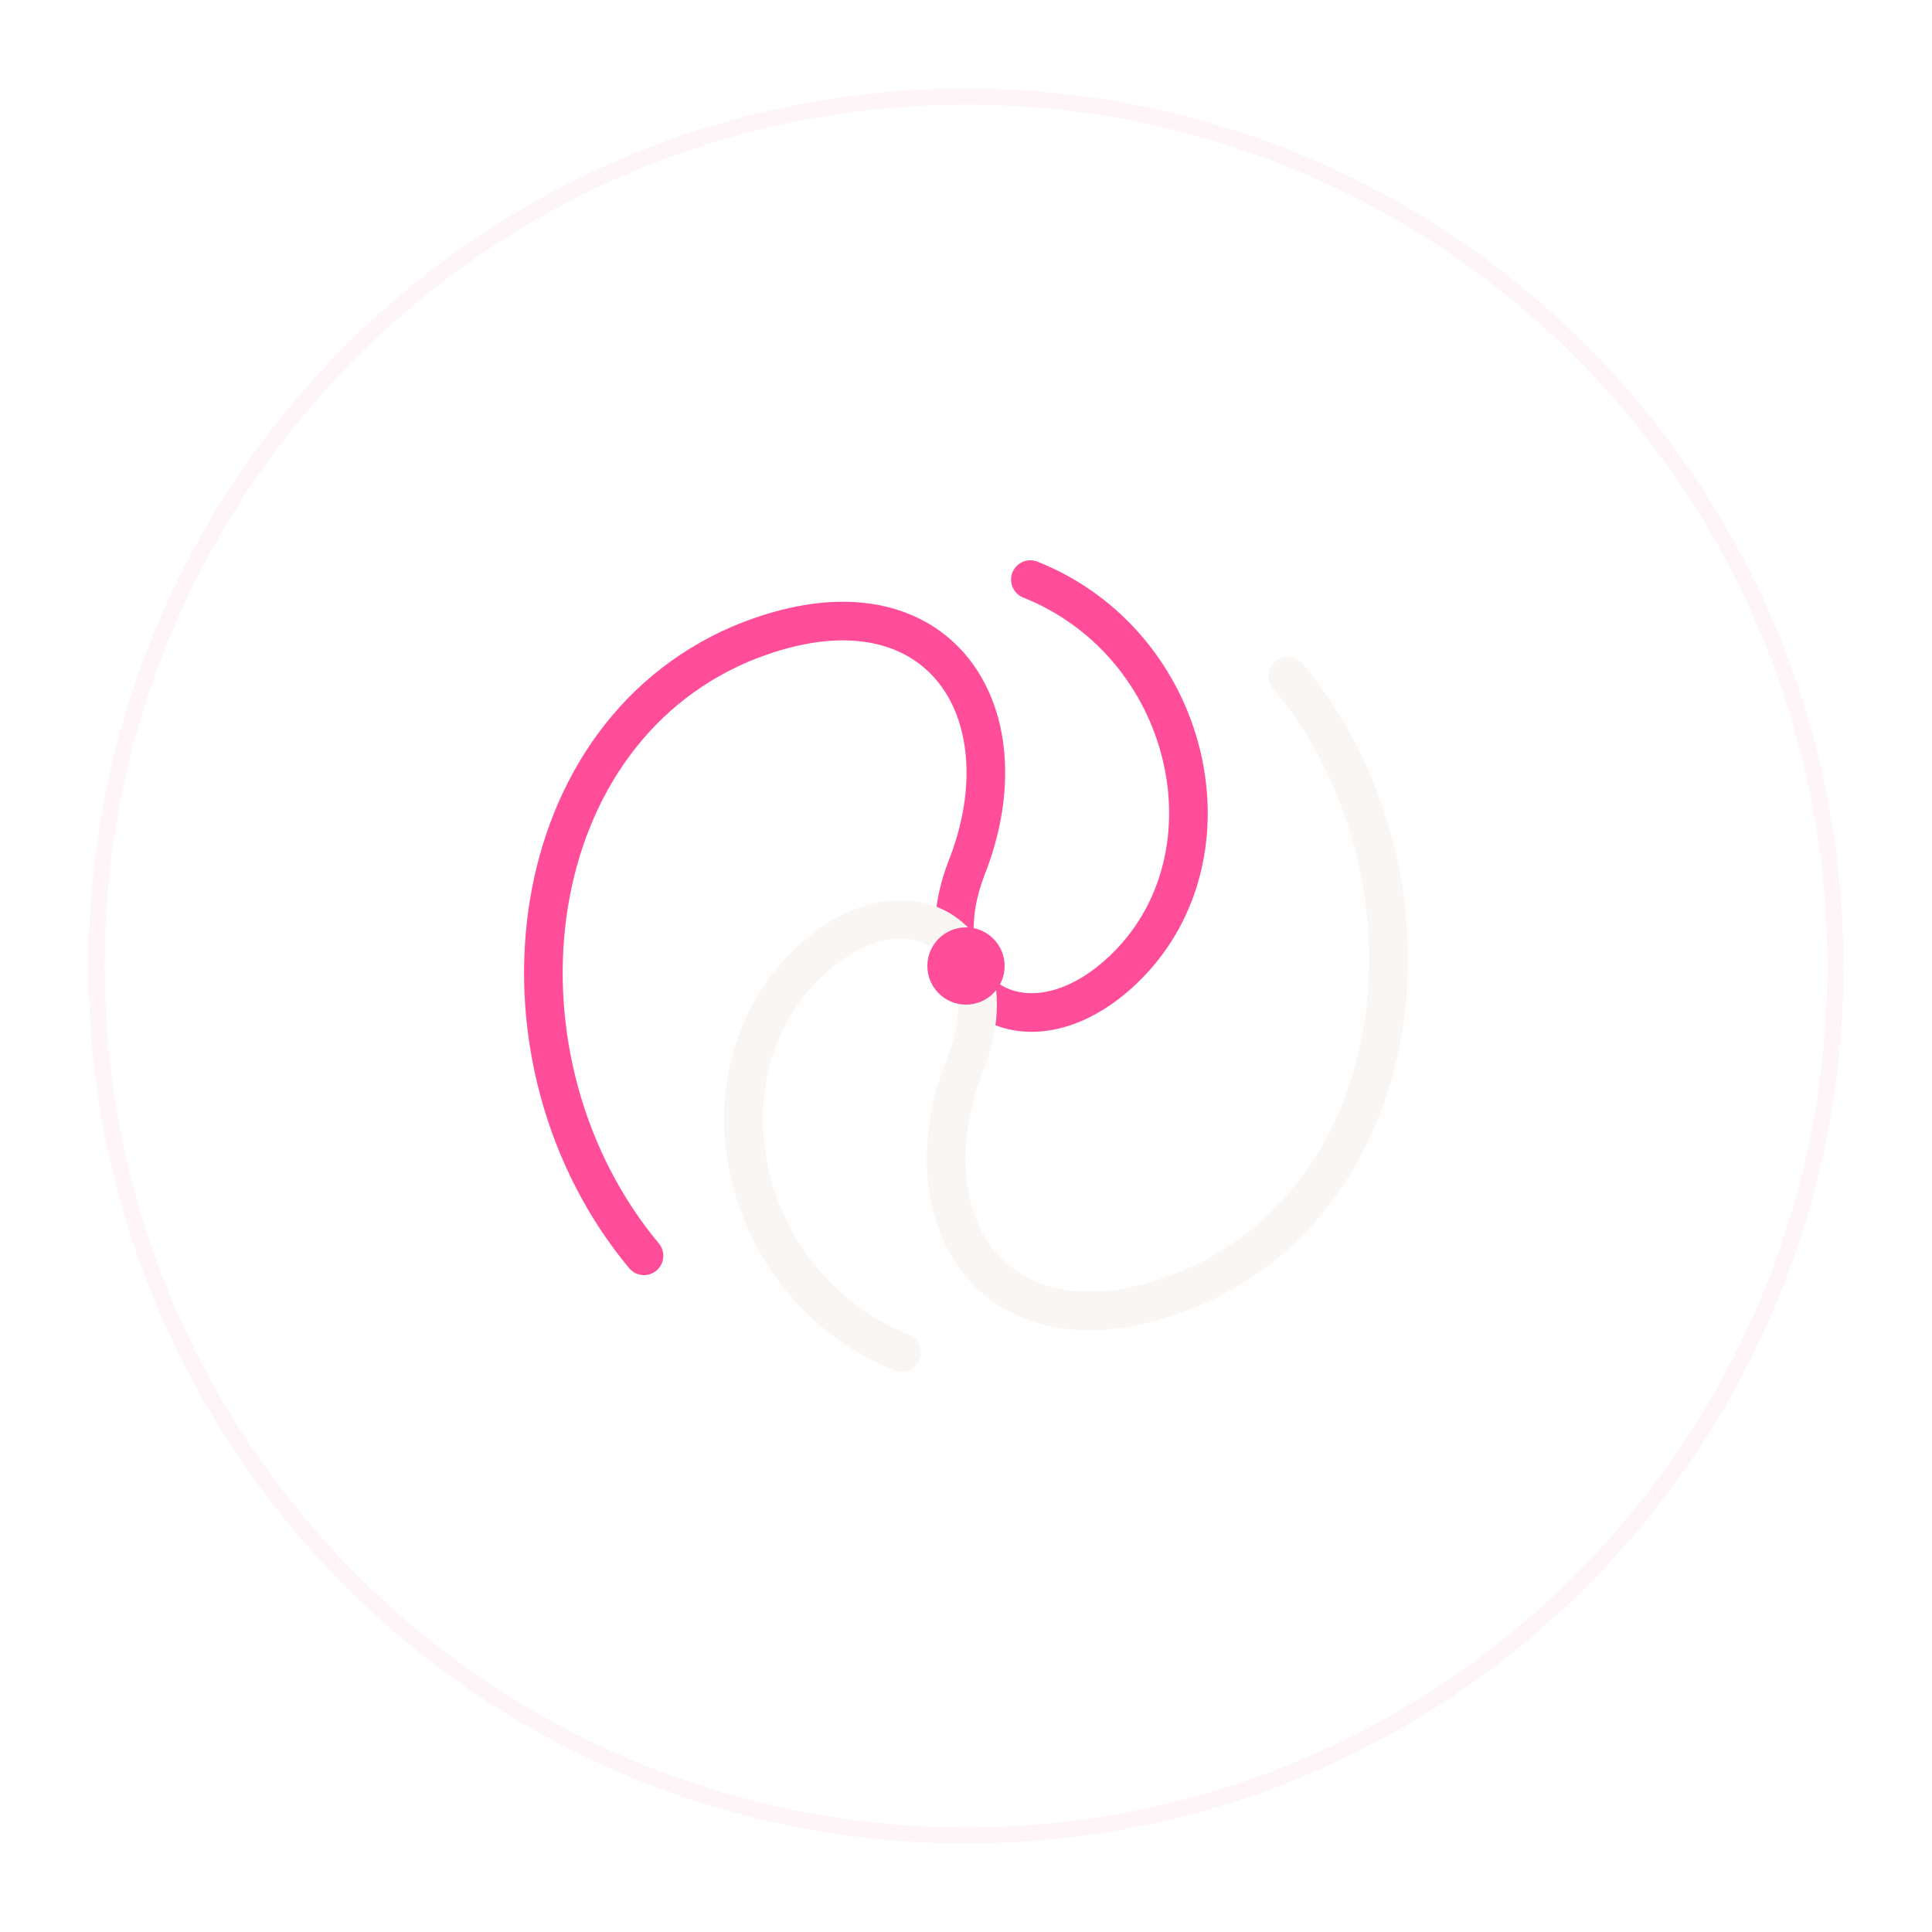
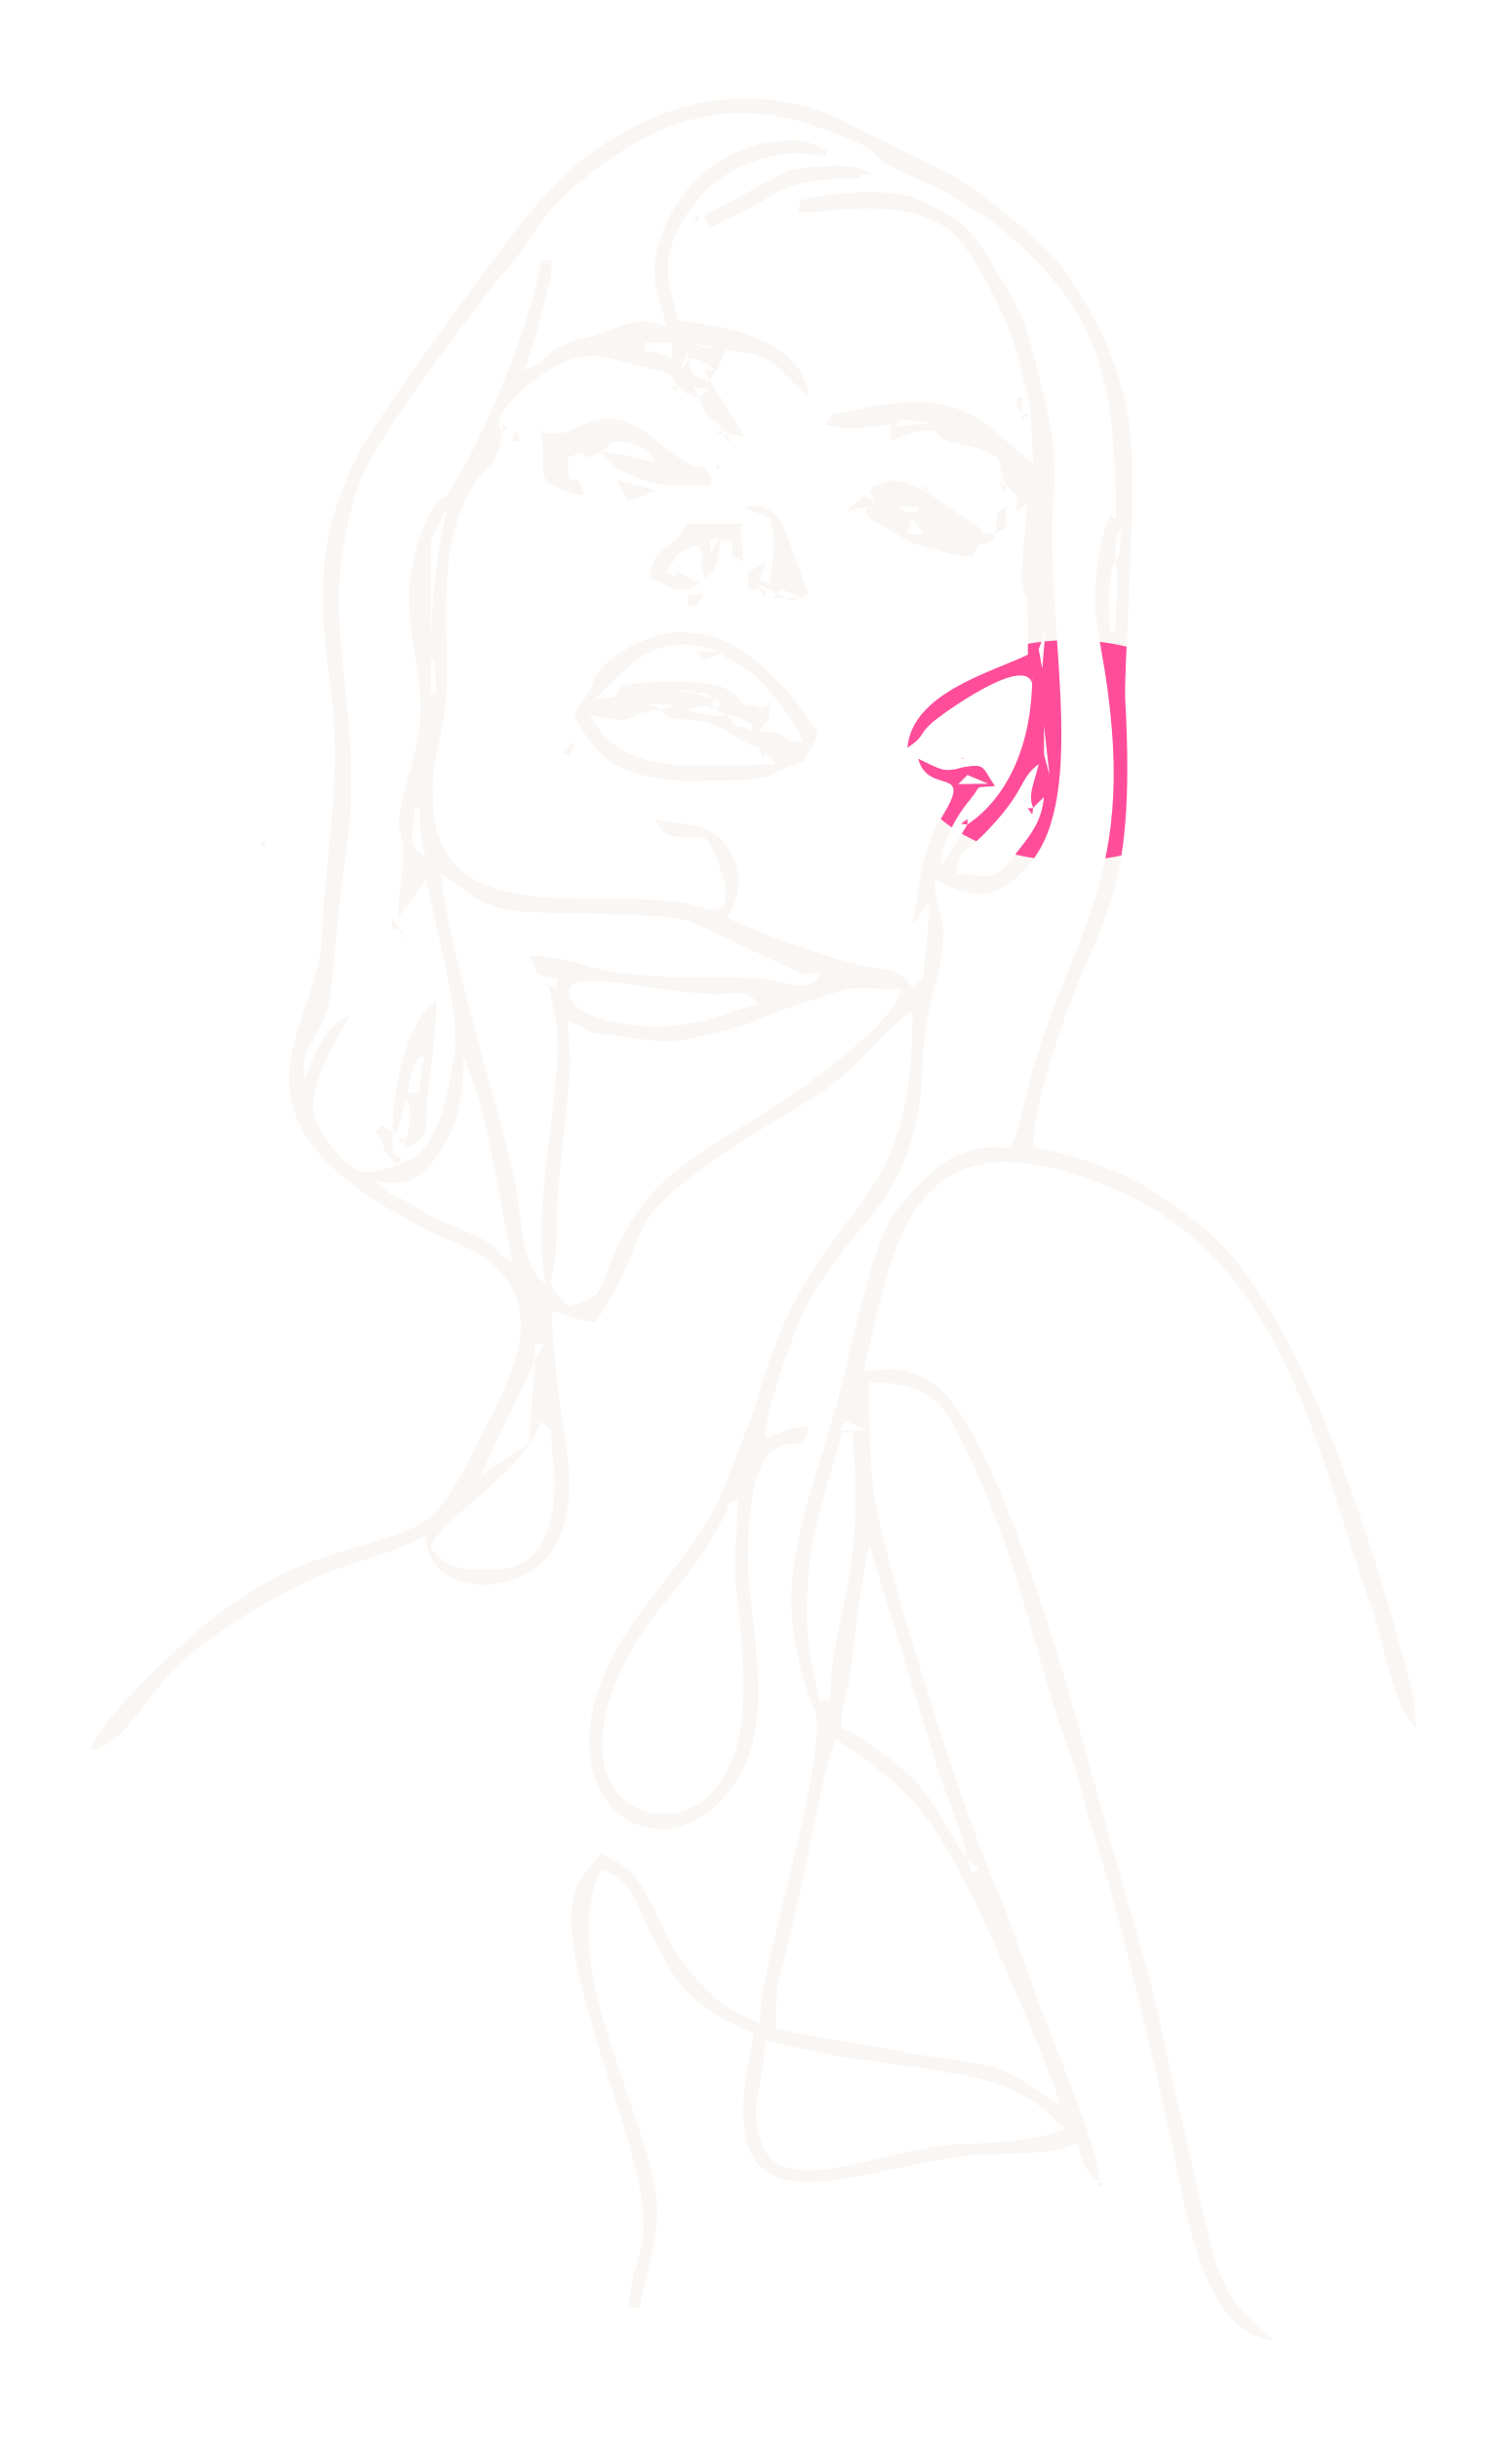
- <svg xmlns="http://www.w3.org/2000/svg" viewBox="0 0 120 120" width="120" height="120" role="img" aria-label="Belle et Belle">
-   <circle cx="60" cy="60" r="54" fill="none" stroke="rgba(247,220,232,0.3)" stroke-width="1" />
-   <path d="M40,78 C30,66 32,46 46,40 C58,35 64,44 60,54 C57,62 64,66 70,60 C77,53 74,40 64,36" fill="none" stroke="#FF4D9A" stroke-width="2.4" stroke-linecap="round" />
-   <path d="M80,42 C90,54 88,74 74,80 C62,85 56,76 60,66 C63,58 56,54 50,60 C43,67 46,80 56,84" fill="none" stroke="#FAF6F3" stroke-width="2.4" stroke-linecap="round" />
-   <circle cx="60" cy="60" r="2.4" fill="#FF4D9A" />
+ <svg xmlns="http://www.w3.org/2000/svg" viewBox="96 -4 137 221" width="137" height="221" role="img" aria-label="Belle et Belle">
+   <defs>
+     <clipPath id="lp">
+       <ellipse cx="193" cy="64" rx="15" ry="10" />
+     </clipPath>
+   </defs>
+   <path d="M165.31 180.87c9.35 2.18 7.11 1.35 14.73 2.61 2.6.43 5.37.8 7.61 1.84 1.37.64 3.11 1.67 4.04 2.94l.82.59c-1.78 1.11-7.38 1.4-9.33 1.44-6.61.14-16 5.13-18.05.19-1.46-3.52.18-5.76.18-9.6Zm6.45-27.29c7.43 4.97 8.56 6.98 12.41 14.38 1.18 2.27 7.25 15.95 7.93 18.86-5.61-3.76-4.74-3.5-12.32-4.55l-13.48-2.4c0-3.74.12-4.25.94-7l1.5-6.44c.63-3.02 1.98-10.7 3.02-12.86Zm11.91 10.92l1.09.89-.65.28m-.44-1.18l-.43-.56c-1.94-2.98-2.76-5.93-7.3-9.07-1.22-.84-2.44-1.94-3.68-2.27 0-2.01.21-2.2.6-3.86.4-1.69.85-8.09 1.88-12.51l.14.16.15.44 6.3 20.6c.6 1.5 2.22 5.71 2.34 7.09Zm-20.34-14.89c0 3.01-.47 5.49-2.04 7.88-4.14 6.29-16 2.34-8.04-12.01 1.94-3.51 5.02-6.22 7.28-10.09l1.05-1.93c1.07-1.9-.52-.4 1.27-1.71 0 4.08-.49 4.97-.09 8.51.38 3.42.59 5.72.59 9.35ZM141 138.2c-2.79 0-4.5.18-5.95-1.99.66-2.46 8.75-7.02 9.92-11.41 1.61 1.18.75.25 1.11 2.86.61 4.44-.05 10.54-5.08 10.54Zm30.27 11.91h-.99c-1.05-4.49-1.48-6.84-.93-12.34.41-4.09 1.99-8.01 2.91-11.98h.99c1.19 14.28-1.99 16.16-1.99 24.31Zm-7.94-19.85l.15.15-.2-.1Zm-23.82-.5l-.5.5m.5-.5l-.5.5Zm33.24-4.96l1.88.79-2.71.04Zm-33.24 4.96l4.96-10.42-.52 7.45Zm4.96-11.91l.79-.08-.79 1.47Zm-14.39-14.89c2.17.51 3.79.49 6.02-2.91 1.44-2.19 1.91-4.93 1.91-8.5l1.39 4.06c1.62 6.14 1.97 10.08 3.07 14.79-3.06-1.62.85-.75-6.25-3.67-1.6-.66-2.02-1.09-3.2-1.76-1.5-.85-1.96-.67-2.95-2.01Zm17.37 11.41l31.26-26.79m-31.26 26.79c-2.69-2.9-.92-1.14-.99-7.44-.04-3.94 1.31-12.63 1.2-15.25-.03-.78-.22-1.98-.22-3.11 3.5.93-1.67.58 7.5 1.69 2.22.27 3.88-.15 7.1-.98 2.83-.72 3.99-1.61 6.94-2.48 5.47-1.61 2.26-1.2 8.72-1.2-.47 1.77-2.56 3.77-3.95 4.98-11.53 10-18.39 9.14-22.69 20.49-.41 1.08-.57 2.02-1.47 2.56l-.78.28c-1.01.35.31.02-1.36.47Zm17.37-27.29c-2.07.17-4.01 1.56-8.1 1.91-2.84.24-8-.51-8.94-2.37-1.65-3.3 6.31-.97 12.11-.57 2.77.19 3.67-.69 4.93 1.03Zm-18.36-.99l.15.15-.2-.1Zm24.81-1.49l.15.15-.2-.1Zm-35.23-9.43l3.17 2.29c1.38.74 2.9 1.11 4.76 1.19 3.89.16 12.48.1 14.57.81l9.94 4.68c1.03.25-.52.1.98.08l.97-.12c-1.29 2.22-2.98.67-6.15.53-4.9-.22-7.96.21-13.23-.66-2.13-.35-3.97-1.37-7.07-1.37.84 1.59.18 1.79 2.48 1.98v.99l-.77-.34c.53 2.7.94 3 .8 6.79-.21 5.45-2.3 14.87-1.02 20.34-2.19-1.6-2.13-5.27-2.69-8.73-.74-4.59-6.62-22.86-6.74-28.49Zm-3.47.99l.15.15-.2-.1Zm50.61-.5l.15.15-.2-.1Zm-47.14-.5l-.5-.5Zm-.5-.5l-.57-.97Zm-1.98-5.46h.5c0 2.49.06 2.57.5 4.47-1.99-1.46-.99-1.44-.99-4.47Zm50.11-2.98l6.95 1.98m-6.95-1.98l1.88.79-2.71.04Zm5.95 2.98l.98-.98c-.19 2.34-1.41 3.66-2.65 5.27-1.96 2.52-2.38 1.91-5.27 1.67.19-2.25.38-1.56 2.18-3.28l.18-.17c4.06-4.09 3.23-5.11 5.09-6.47-.41 1.77-1.01 2.72-.5 3.97Zm.99-7.44l.5 4.47-.5-1.85ZM135.05 59.8l.15.15-.2-.1Zm0-3.97l.22-.01c.31 1.78.27 2.28.27 2.99h-.5Zm55.08-.99l.62-1.76-.3 3.5Zm6.45-.99l.15.15-.2-.1Zm.5-6.95c.32 1.5 0 3.77 0 6.45h-.5c0-1.49-.32-5.16.5-6.45m0 0V44.91l.56-1.11-.21 2.54Zm-.5-2.98l.15.15-.2-.1ZM135.05 55.83l.01-10.9 1.48-2.99-.29 1.5c-.6 2.6-.58 3.13-.79 4.86-.3 2.44-.4 4.41-.4 7.53Zm1.49-14.88l.7.23Zm.5-.99l51.11.99Zm51.11-.5l-51.11.5m51.11-.5l.15.15-.2-.1Zm-5.95-4.47l7.44 2.98m-7.44-2.98l.15.15-.2-.1Zm-1.49 0l.97-.57ZM177.72 34l2.81.27-3.53.45Zm-18.36-1.98l17.37 2.48m-17.37-2.48l-.5-.99 1.53.27Zm-15.88-2.48l15.38 1.49Zm14.89-.99l-14.89.99m14.89-.99l-.8 1.23.8-2.22Zm.5-1.49l1.99.5-.81.01c-1.03-.3-.7-.2-1.18-.51Zm-4.47 0h2.48v1.49l-.29-.26-1-.3c-1.18-.55-1.14.71-1.19-.93Zm0-.99l.15.15-.2-.1Zm24.31 61.53c0 20.48-8.82 15.48-14.39 36.22l-2.92 7.5c-1.55 3.87-6.25 9.03-8.28 12.07-10.46 15.7 3.81 24.67 10.12 13.09 2.38-4.38 1.32-10.9.65-16.86-.34-2.96-.1-10.74 2.09-12.15 2.44-1.57 2.57.58 3.3-2.17-2.61.06-1.9.51-3.97.99.26-3.14 2.79-10.37 4.17-12.7 4.29-7.25 7.72-8.02 9.51-15.8.68-2.98.47-4.46.78-7.66.25-2.53 1-4.62 1.45-7.01.81-4.33-.44-3.65-.52-7.45 3.78 2 5.81 1.84 8.57-1.35 5.57-6.43 1.26-22.32 2.21-33.52.38-4.48-.57-7.61-1.45-11.18-1.22-4.91-1.27-4.92-3.96-9.44-2.3-3.87-2.96-4.23-7.18-6.26-1.41-.68-6.26-.58-8.46-.14-2.61.53-1.61.05-2.13 1.34 1.48.61 8.43-1.69 13.41 1.48 2.33 1.48 5.68 8.43 6.45 11.42l1.21 4.78.27 5.15c-3.49-2.33-5.39-6.61-13.7-5.27-.59.09-2.24.4-2.9.57-2.41.61-1.1-.34-2.25 1.23 2.69.62 3.07.24 5.95 0v1.49c1.22-.58 2.15-.95 3.97-.99 1.05 1.44 1.71.96 3.83 1.63 2.88.92 1.55 1.1 2.62 3.33l.98.98.01 1.5.95-.93-.54 6.72c.46 3.4.59-.55.59 7.11-3.37 1.62-10.5 3.49-10.92 8.44 1.65-1.1.92-1.09 2.21-2.26.8-.72 8.29-6.15 9.06-3.64l.04-.63c.01 6.53-2.44 11.18-5.86 13.47l-2.48 3.97c.05-2.13 1.31-4.54 2.71-6.22 1.16-1.39.17-1.05 2.25-1.22-1.21-1.81-.84-2.05-2.94-1.7l-.59.16c-1.2.22-1.39.03-3.42-.94.91 3.4 5.05.53 2.23 5.14-.78 1.27-.95 1.55-1.43 3.1-.85 2.77-.9 4.78-1.29 6.64l.26-.15 1.22-1.84c0 3.04-.44 4.7-.5 6.95l-1.01.93c-1.1-1.56-1.58-1.51-3.21-1.77-3.59-.57-10.56-3.13-13.64-4.61 1.38-2.06 1.53-4.28.02-6.47-1.53-2.21-3.61-1.8-6.47-2.46.87 2.15 2.22 1.46 3.67 1.71.51.09.94-1.12 2.35 3.25 1.53 4.75-2.32 2.85-3.15 2.7-8.47-1.52-22.74 2.61-23.02-9.28-.03-1.45-.05-2.93.4-4.73 1.51-6.04.52-8.78.88-15.49.18-3.41 1.22-7.34 3.3-9.6l.18-.17c1.06-1.17 1.34-1.69 1.5-3.6-.1-.18-.8-.44.35-2.06 1.07-1.51 3.96-3.85 6.1-4.42 1.9-.51 2.35-.37 4.67.29 4.46 1.27 4.11.6 4.76 2.22 1.18.79.52.6 1.98.99.69 2.6 1.22 1.2 2.05 2.97l.22.58.36.52.16-.15-.37-.93-1.02.24 2.68.32c-.28-.54-.36-.66-.41-.76l-2.67-4.28c-1.63-.43-1.58-.28-1.98-1.98l.94-.01 1.54 1c.35-.5.02.17.55-.94l.37-.91c1.59.21 3.28.42 4.5 1.38l.48.45.44.46.24.26 1.85 1.77c-.44-5.22-7.63-6.59-11.91-6.95-.22-2.61-2.76-5.56 2.12-11.28 2.25-2.64 6.94-4.62 11.28-3.6l.15-.56-2.02-.86c-6.19-.48-11.36 3.34-13.18 9.19-1.03 3.32.11 5.21.67 7.61-1.85-.43-1.78-.72-4.2-.01l-.35.12c-2.78 1.2-3.36.86-5.03 1.71-2.06 1.05-1.17 1.57-3.32 2.14.41-.86 1.23-3.77 1.52-4.88l.52-2.07c.37-1.34.45-.84.45-2.97h-.99c-.36 4.27-5.11 16.12-7.94 20.34l-.5.99c-2.26.82-3.21 6.04-3.43 8-.36 3.1.81 7.39.97 10.37.2 3.79-1.1 6.52-1.75 9.71-.57 2.8.27 2.09.21 4.63-.04 1.72-.47 2.91-.47 5.49l.74-.96.14-.13 1.42-2.04c.04-.07.1-.24.18-.34.59 2.55 2.7 11.27 2.66 13.64-.03 1.84.17 1.12-.2 3.18-.7 3.88-1.54 8.19-4.94 8.98l.13.08c-3.05.94-3.51.79-4.63-.01-.99-.72-2.53-2.87-2.99-4.03-1.02-2.56 1.76-7.05 3.03-9.44-2.28.83-3.02 3.42-3.94 5.48l-.14.42c-.38-4.35 1.93-3.08 2.53-8.95.43-4.17.6-7.2 1.21-11.19 2.18-14.24-3.29-21.36 1.39-34.34 1.17-3.25 7.72-12.04 10.16-15.15 1.09-1.39 1.67-2.36 2.82-3.63 3.53-3.91 2.66-5.23 9.01-9.85 6.15-4.48 12.23-5.86 19.35-3.38 1.17.41 3.73 1.33 4.55 1.9 1.46 1.02.38.75 2.56 1.93l4.06 1.83c.09.05.22.13.31.18l4.32 2.66c9.29 7.55 11.3 13.16 11.3 26.91l-.46.11.29-.89c-1.52 2.18-1.76 7.67-1.73 8.57.02.69.22 2.28.53 3.96 4 21.76-3.19 25.57-6.87 41.04-1.69 7.11-.93 2.7-6.31 5.11-1.91.86-4.78 4-5.8 5.61-1.92 3.04-3.88 13.01-5.07 17.26-2.97 10.59-6.22 16.52-1.85 27.4 1.02 2.53-2.37 15.02-3.2 18.66-.64 2.82-1.79 6.76-1.79 9.62-2.32-1.12-2.67-.97-4.6-2.84-3.86-3.73-3.57-5.14-5.82-9.07-1.21-2.1-1.84-2.35-3.97-3.48-1.22 1.82-3.79 2.76-2.2 10.14 1.72 8.02 4.77 14.74 5.76 20.55.95 5.56-.66 5.47-1.08 10.49h.99c2.17-9.33 2.58-8.57-1.42-20.41-1.87-5.53-4.82-13.51-2.05-19.29 1.88.5 2.73 1.85 3.47 3.47.43.93.56 1.4 1.09 2.38l1.37 2.59c1.87 3.66 4.69 4.87 7.95 6.44-4.3 18.44 6.13 13.13 18.13 11.18 3.71-.6 8.37.07 11.15-1.26.39 1.66.8 2.61 1.98 3.47 0-3.19-4.69-13.8-5.9-17.42l-3.03-8.38c-2.8-5.72-10.05-28.71-11.28-35.36-.66-3.55-.63-7.15-.63-11.28 6.09 0 6.96 2.4 8.94 6.44 4.19 8.55 6.04 17.8 8.65 25.58.39 1.17.66 1.57 1.06 2.91.68 2.32 1.06 4.03 1.75 6.19 2.5 7.84 4.33 16.09 6.29 24.47 1.89 8.06 2.98 20.65 10.02 21.24-3.62-3.15-4.55-4.01-5.96-9.42l-2.97-12.91c-1.05-4.42-1.77-8.58-3.04-12.84l-3.52-12.36c-1.9-6.82-9.29-35.6-15.69-39.38-2.4-1.41-3.52-1.12-6.03-.91.97-4.15 1.65-7.88 3.17-11.71 3.8-9.55 11.89-7.98 19.37-4.88 16.07 6.67 18.63 24.83 23.39 37.64 1.18 3.17 2 9.6 4.18 11.2-.41-1.95.04-1.51-.57-3.85-3-11.46-9.78-34.43-18.98-41.59-5.68-4.42-8.16-5.51-15.18-7.15 0-3.08 1.31-7.09 2.16-9.74 3.7-11.44 7.21-11.8 6.16-30.78-.14-2.55.79-14.23.62-21.51-.17-7.14-2.57-12.21-6.25-17.56-1.47-2.14-7.11-6.65-9.62-8.24l-8.29-4.12c-1.74-.81-2.45-1.38-4.44-2.02-7.01-2.22-13.69-.69-19.76 3.45-2.32 1.58-4.62 3.91-6.35 6.05-2.93 3.59-13.37 17.83-15.27 21.45-3.66 6.96-3.92 12.5-2.75 20.63 1.27 8.84-.35 15.24-.71 23.54-.37 8.55-10.94 16.33 10.41 26.8 1.31.64 2.91 1.08 4.06 1.89 6.69 4.69 2.51 11.27-.58 17.45-4.15 8.31-4.42 6.72-14.58 10.22-3.4 1.17-5.3 2.55-8.05 4.36-2.13 1.4-11.27 9.59-12.1 12.71 2.21-.18 3.83-2.84 6.37-6.03 2.84-3.58 10.22-8.05 14.89-9.92 3.13-1.26 5.95-1.78 9.01-3.4.09 4 4.16 4.86 6.75 4.3 8.48-1.82 6.02-11.86 5.57-15.13-.19-1.35-.46-2.84-.55-4.63-.06-1.22-.35-2.69-.35-4.88 1.6.37 2.18.84 3.97.99 6.54-9.76.12-8.26 16.71-18.52 1.78-1.1 2.98-1.69 4.57-2.87 2.83-2.11 4.95-5.17 7.5-6.89ZM161.84 60.79l2.98 2.98m-2.98-2.98l.94.1c1.68 1.03 1.02.11 1.54 1.39-1.94-.93-1.28.15-2.48-1.49Zm-5.95-.5c1.03 1.43 1.61.49 4.22 1.21 2.06.57 2.83 1.76 4.71 2.26.91 2.76-.33-1.03 1.49 1.49-6.79 0-13.76 1.41-16.87-4.47 4.85 1.13 2.89-.2 6.45-.5m0 0l7.44-.5m-7.44.5l-1.11-.56 2.54.21Zm2.48-1.66l-4.47.18m4.47-.18l.44.16 1.05-.03c1.59 1.03.19.7.98 1.53l1 .5-1.12.12-2.62-.57.55-1.53-1.76-.32Zm4.96 1.17c-1.42-1.94-3.11-2.01-6.45-2.01-8.09-.01-2.3 1.41-6.95 1.52 2.84-2.47 4.96-6.28 10.83-4.39l3.39 2.08c1.52 1.31 4.22 4.73 4.63 6.28-2.97-.25-.55-.92-3.97-.99 1.06-1.59.81-.35.99-2.48-1.51.62-.12.2-2.48 0Zm-15.38.99c1.87 2.79 2.47 5.69 10.43 5.98l4.88-.06c3.7-.38 1.42-.3 5.72-1.75l-.15-.18c1.76-2.55 1.43-2.14.25-3.8-1.08-1.52-1.11-1.75-2.4-3.05-2.65-2.69-5.29-4.94-9.78-4.59-1.98.16-5.83 1.93-6.97 4l-.39 1c-.87 1.61-1.08 1.68-1.61 2.46Zm-1.98-22.82l.15.15-.2-.1Zm4.47-.99c.97-.84.98-1.19 2.68-.76 1.61.4 1.59.73 2.28 1.75-1.69-.39-2.96-.95-4.96-.99m0 0c1.69 1.61 1.34 1.62 3.93 2.52 1.97.68 3.38.46 5.99.46l.25-.63-.15.1c-1.89-3.37 1.13.41-2.67-1.78-1.52-.88-2.24-1.84-3.78-2.78-4.4-2.66-6.05 1.57-9.03.13.85 4.02-1.43 4.7 3.97 5.95-.95-3.54-1.39.78-1.49-3.47 2.78-1.29.19.79 2.98-.5Zm29.27 7.44h-1.49l.38-1.54Zm-2.48-2.48h1.98v.5l-.81.01c-1.03-.3-.7-.2-1.17-.5Zm-2.48-1.49l2.48 1.49m-2.48-1.49l.57.97-1.07-.47-1.59 1.38c4.47-.87-.17-.42 3.03 1.15 2.13 1.05 2.03 1.63 4.79 2.24l.56.11.87.3c1.16.29.97.27 2.27.27.79-2.18 1.38-.15 1.99-1.98-3.64-.4 1.22.8-3.19-1.77l-2.95-2.02c-.06-.04-.22-.11-.32-.18-.61-.29-1.95-.83-2.55-.86l-.37-.08c-2.95.9-1.16.34-2.03.94ZM134.05 95.03l-1.13-.02c.74-3.46.59-2.7 1.62-3.46-.34 1.46-.5 1.51-.5 3.47Zm-2.48 3.47l.45-.01c1.05-4.01.69-2.58 1.04-2.47l.07.11c.03 1.27.17 2.2-.56 3.36v.5c2.9-.77 1.73-2.26 2.28-5.66.33-2.02.7-5.87.7-7.74-2.79 2.04-3.97 8.18-3.97 11.91Zm28.78-53.59l.78-.08-.78 1.47Zm-.99 3.97l-.44-.29c-3.75-1.89.03.31-2.54-.7 1.04-1.55.82-1.98 2.98-2.48.68 1.64-.18 1.33.5 2.98 1.34-.98 1.03-1.52 1.49-3.47h.99c.19 2.3-.53.87.99 1.98 0-2.31-.49-2.28 0-3.47h-4.96c-2.14 3.19-3.23 1.98-3.47 4.96 1.52.41 1.74 1.23 3.39.97l.53-.11Zm7.44.5l1.88.79-2.71.04Zm-2.98-1.49v1.49c1.12.09 1.57-.45 1.59.96l-.79-1.43c4.26 1.95 2.22 1.61 4.66.96l-1.72-4.73c-.28-.7-.97-3.9-4.24-3.2l2.48.99c.6 2.85.21 3.44 0 5.95-1.65-.55-.67.06-.5-1.98Zm-3.97-32.25l.54.97c.93-.49 1.96-.99 2.95-1.45 3.35-1.54 3.38-2.99 10.41-2.99l.5-.48.86.17c-1.45-1.47-7.18-.54-7.6-.45l-7.42 3.98c-.05.05-.15.18-.23.26Zm-27.79 85.84l.32-.53-.79-.42-.03-2.03-.97-.54-.52.54c1.06 1.53.29 1.73 1.98 2.98Zm20.84-60.04l.6-.2 1.57-.61c.07-.03.21-.11.32-.18l-.15-.11c-2.99-.89-1.73-.22-3.33-.88Zm6.95 18.53l.99.32.61-.5-.39-.32c-2.25-.68-2.27-.62-2.69-.84l.28.18-.55 1.53Zm26.3-15.56c1.44-1.06.94.07.99-2.48-1.33.96-.53.3-.99 2.48Zm-39.2 19.85l.71.34.42-1.45Zm12.9-14.39h-1.49v.99l.72.06ZM142.49 35.98l.72.06-.56-.99Zm46.14-2.48V32.01h-.5l0 .74Zm-28.28-2.98l.5-.99h-.99Zm-.5 25.3l1.79-.71-2.63-.12ZM131.57 80.14l.55.11.91 1.13-.91-1.4-.68-.87Zm28.28-30.27l.67.22ZM119.66 72.7h.5l-.41-.58Zm12.9 26.79V99l-.58.41Zm63.01 94.27v.5l.58-.41ZM189.63 69.23h-.5l.41.58ZM141.5 34.99h.5l-.41-.58Zm47.14-1.49V34l.58-.41ZM159.36 15.64h-.5l.41.58Zm24.31 55.08v-.5l-.58.41Zm3.47-30.76h-.5l.41.58Zm-29.77-8.93h-.5l.41.58Zm22.33 9.43h.5l-.41-.58Zm-18.85-1.98h.5l-.41-.58Zm27.78-3.47l.15-.15-.2.1Zm-1.98 6.45l.15-.15-.2.1Zm-44.66-4.47l.15-.15-.2.1Zm42.18 5.46l.15-.15-.2.1Zm-16.87.5l.15-.15-.2.1ZM154.4 70.72l.15-.15-.2.1Zm29.27 3.97l.15-.15-.2.1Zm-49.12 6.95l.15-.15-.2.1Zm48.63-16.87l.15-.15-.2.1ZM134.05 80.64l.15-.15-.2.1Zm25.8-32.25l-.5.5Zm3.97-.5l-.5-.99Zm10.92-7.44l-.5.5Zm13.4 1.98l-.57.97ZM159.86 15.64h-.5Zm13.89-3.47l.97.57ZM159.86 29.53v-.5Zm0 0" fill="#FAF6F3" fill-rule="evenodd" />
+   <path d="M165.31 180.87c9.35 2.18 7.11 1.35 14.73 2.61 2.6.43 5.37.8 7.61 1.84 1.37.64 3.11 1.67 4.04 2.94l.82.59c-1.78 1.11-7.38 1.4-9.33 1.44-6.61.14-16 5.13-18.05.19-1.46-3.52.18-5.76.18-9.6Zm6.45-27.29c7.43 4.97 8.56 6.98 12.41 14.38 1.18 2.27 7.25 15.95 7.93 18.86-5.61-3.76-4.74-3.5-12.32-4.55l-13.48-2.4c0-3.74.12-4.25.94-7l1.5-6.44c.63-3.02 1.98-10.7 3.02-12.86Zm11.91 10.92l1.09.89-.65.28m-.44-1.18l-.43-.56c-1.94-2.98-2.76-5.93-7.3-9.07-1.22-.84-2.44-1.94-3.68-2.27 0-2.01.21-2.2.6-3.86.4-1.69.85-8.09 1.88-12.51l.14.16.15.44 6.3 20.6c.6 1.5 2.22 5.71 2.34 7.09Zm-20.34-14.89c0 3.01-.47 5.49-2.04 7.88-4.14 6.29-16 2.34-8.04-12.01 1.94-3.51 5.02-6.22 7.28-10.09l1.05-1.93c1.07-1.9-.52-.4 1.27-1.71 0 4.08-.49 4.97-.09 8.51.38 3.42.59 5.72.59 9.35ZM141 138.2c-2.79 0-4.5.18-5.95-1.99.66-2.46 8.75-7.02 9.92-11.41 1.61 1.18.75.25 1.11 2.86.61 4.44-.05 10.54-5.08 10.54Zm30.27 11.91h-.99c-1.05-4.49-1.48-6.84-.93-12.34.41-4.09 1.99-8.01 2.91-11.98h.99c1.19 14.28-1.99 16.16-1.99 24.31Zm-7.94-19.85l.15.15-.2-.1Zm-23.82-.5l-.5.5m.5-.5l-.5.5Zm33.24-4.96l1.88.79-2.71.04Zm-33.24 4.96l4.96-10.42-.52 7.45Zm4.96-11.91l.79-.08-.79 1.47Zm-14.39-14.89c2.17.51 3.79.49 6.02-2.91 1.44-2.19 1.91-4.93 1.91-8.5l1.39 4.06c1.62 6.14 1.97 10.08 3.07 14.79-3.06-1.62.85-.75-6.25-3.67-1.6-.66-2.02-1.09-3.2-1.76-1.5-.85-1.96-.67-2.95-2.01Zm17.37 11.41l31.26-26.79m-31.26 26.79c-2.69-2.9-.92-1.14-.99-7.44-.04-3.94 1.31-12.63 1.2-15.25-.03-.78-.22-1.98-.22-3.11 3.5.93-1.67.58 7.5 1.69 2.22.27 3.88-.15 7.1-.98 2.83-.72 3.99-1.61 6.94-2.48 5.47-1.61 2.26-1.2 8.72-1.2-.47 1.77-2.56 3.77-3.95 4.98-11.53 10-18.39 9.14-22.69 20.49-.41 1.08-.57 2.02-1.47 2.56l-.78.28c-1.01.35.31.02-1.36.47Zm17.37-27.29c-2.07.17-4.01 1.56-8.1 1.91-2.84.24-8-.51-8.94-2.37-1.65-3.3 6.31-.97 12.11-.57 2.77.19 3.67-.69 4.93 1.03Zm-18.36-.99l.15.15-.2-.1Zm24.81-1.49l.15.15-.2-.1Zm-35.23-9.43l3.17 2.29c1.38.74 2.9 1.11 4.76 1.19 3.89.16 12.48.1 14.57.81l9.94 4.68c1.03.25-.52.1.98.08l.97-.12c-1.29 2.22-2.98.67-6.15.53-4.9-.22-7.96.21-13.23-.66-2.13-.35-3.97-1.37-7.07-1.37.84 1.59.18 1.79 2.48 1.98v.99l-.77-.34c.53 2.7.94 3 .8 6.79-.21 5.45-2.3 14.87-1.02 20.34-2.19-1.6-2.13-5.27-2.69-8.73-.74-4.59-6.62-22.86-6.74-28.49Zm-3.47.99l.15.15-.2-.1Zm50.61-.5l.15.15-.2-.1Zm-47.14-.5l-.5-.5Zm-.5-.5l-.57-.97Zm-1.98-5.46h.5c0 2.49.06 2.57.5 4.47-1.99-1.46-.99-1.44-.99-4.47Zm50.11-2.98l6.95 1.98m-6.95-1.98l1.88.79-2.71.04Zm5.95 2.98l.98-.98c-.19 2.34-1.41 3.66-2.65 5.27-1.96 2.52-2.38 1.91-5.27 1.67.19-2.25.38-1.56 2.18-3.28l.18-.17c4.06-4.09 3.23-5.11 5.09-6.47-.41 1.77-1.01 2.72-.5 3.97Zm.99-7.44l.5 4.47-.5-1.85ZM135.05 59.8l.15.15-.2-.1Zm0-3.97l.22-.01c.31 1.78.27 2.28.27 2.99h-.5Zm55.08-.99l.62-1.76-.3 3.5Zm6.45-.99l.15.15-.2-.1Zm.5-6.95c.32 1.5 0 3.77 0 6.45h-.5c0-1.49-.32-5.16.5-6.45m0 0V44.91l.56-1.11-.21 2.54Zm-.5-2.98l.15.15-.2-.1ZM135.05 55.83l.01-10.9 1.48-2.99-.29 1.5c-.6 2.6-.58 3.13-.79 4.86-.3 2.44-.4 4.41-.4 7.53Zm1.49-14.88l.7.23Zm.5-.99l51.11.99Zm51.11-.5l-51.11.5m51.11-.5l.15.15-.2-.1Zm-5.95-4.47l7.44 2.98m-7.44-2.98l.15.15-.2-.1Zm-1.49 0l.97-.57ZM177.72 34l2.81.27-3.53.45Zm-18.36-1.98l17.37 2.48m-17.37-2.48l-.5-.99 1.53.27Zm-15.88-2.48l15.38 1.49Zm14.89-.99l-14.89.99m14.89-.99l-.8 1.23.8-2.22Zm.5-1.49l1.99.5-.81.01c-1.03-.3-.7-.2-1.18-.51Zm-4.47 0h2.48v1.49l-.29-.26-1-.3c-1.18-.55-1.14.71-1.19-.93Zm0-.99l.15.15-.2-.1Zm24.31 61.53c0 20.48-8.82 15.48-14.39 36.22l-2.92 7.5c-1.55 3.87-6.25 9.03-8.28 12.07-10.46 15.7 3.81 24.67 10.12 13.09 2.38-4.38 1.32-10.9.65-16.86-.34-2.96-.1-10.74 2.09-12.15 2.44-1.57 2.57.58 3.3-2.17-2.61.06-1.9.51-3.97.99.26-3.14 2.79-10.37 4.17-12.7 4.29-7.25 7.72-8.02 9.51-15.8.68-2.98.47-4.46.78-7.66.25-2.53 1-4.62 1.45-7.01.81-4.33-.44-3.65-.52-7.45 3.78 2 5.81 1.84 8.57-1.35 5.57-6.43 1.26-22.32 2.21-33.52.38-4.48-.57-7.61-1.45-11.18-1.22-4.91-1.27-4.92-3.96-9.44-2.3-3.87-2.96-4.23-7.18-6.26-1.41-.68-6.26-.58-8.46-.14-2.61.53-1.61.05-2.13 1.34 1.48.61 8.43-1.69 13.41 1.48 2.33 1.48 5.68 8.43 6.45 11.42l1.21 4.78.27 5.15c-3.49-2.33-5.39-6.61-13.7-5.27-.59.09-2.24.4-2.9.57-2.41.61-1.1-.34-2.25 1.23 2.69.62 3.07.24 5.95 0v1.49c1.22-.58 2.15-.95 3.97-.99 1.05 1.44 1.71.96 3.83 1.63 2.88.92 1.55 1.1 2.62 3.33l.98.98.01 1.5.95-.93-.54 6.72c.46 3.4.59-.55.59 7.11-3.37 1.62-10.5 3.49-10.92 8.44 1.65-1.1.92-1.09 2.21-2.26.8-.72 8.29-6.15 9.06-3.64l.04-.63c.01 6.53-2.44 11.18-5.86 13.47l-2.48 3.97c.05-2.13 1.31-4.54 2.71-6.22 1.16-1.39.17-1.05 2.25-1.22-1.21-1.81-.84-2.05-2.94-1.7l-.59.16c-1.2.22-1.39.03-3.42-.94.91 3.4 5.05.53 2.23 5.14-.78 1.27-.95 1.55-1.43 3.1-.85 2.77-.9 4.78-1.29 6.64l.26-.15 1.22-1.84c0 3.04-.44 4.7-.5 6.95l-1.01.93c-1.1-1.56-1.58-1.51-3.21-1.77-3.59-.57-10.56-3.13-13.64-4.61 1.38-2.06 1.53-4.28.02-6.47-1.53-2.21-3.61-1.8-6.47-2.46.87 2.15 2.22 1.46 3.67 1.71.51.09.94-1.12 2.35 3.25 1.53 4.75-2.32 2.85-3.15 2.7-8.47-1.52-22.74 2.61-23.02-9.28-.03-1.45-.05-2.93.4-4.73 1.51-6.04.52-8.78.88-15.49.18-3.41 1.22-7.34 3.3-9.6l.18-.17c1.06-1.17 1.34-1.69 1.5-3.6-.1-.18-.8-.44.35-2.06 1.07-1.51 3.96-3.85 6.1-4.42 1.9-.51 2.35-.37 4.67.29 4.46 1.27 4.11.6 4.76 2.22 1.18.79.52.6 1.98.99.69 2.6 1.22 1.2 2.05 2.97l.22.58.36.52.16-.15-.37-.93-1.02.24 2.68.32c-.28-.54-.36-.66-.41-.76l-2.67-4.28c-1.63-.43-1.58-.28-1.98-1.98l.94-.01 1.54 1c.35-.5.02.17.55-.94l.37-.91c1.59.21 3.28.42 4.5 1.38l.48.45.44.46.24.26 1.85 1.77c-.44-5.22-7.63-6.59-11.91-6.95-.22-2.61-2.76-5.56 2.12-11.28 2.25-2.64 6.94-4.62 11.28-3.6l.15-.56-2.02-.86c-6.19-.48-11.36 3.34-13.18 9.19-1.03 3.32.11 5.21.67 7.61-1.85-.43-1.78-.72-4.2-.01l-.35.12c-2.78 1.2-3.36.86-5.03 1.71-2.06 1.05-1.17 1.57-3.32 2.14.41-.86 1.23-3.77 1.52-4.88l.52-2.07c.37-1.34.45-.84.45-2.97h-.99c-.36 4.27-5.11 16.12-7.94 20.34l-.5.99c-2.26.82-3.21 6.04-3.43 8-.36 3.1.81 7.39.97 10.37.2 3.79-1.1 6.52-1.75 9.71-.57 2.8.27 2.09.21 4.63-.04 1.72-.47 2.91-.47 5.49l.74-.96.14-.13 1.42-2.04c.04-.07.1-.24.18-.34.59 2.55 2.7 11.27 2.66 13.64-.03 1.84.17 1.12-.2 3.18-.7 3.88-1.54 8.19-4.94 8.98l.13.08c-3.05.94-3.51.79-4.63-.01-.99-.72-2.53-2.87-2.99-4.03-1.02-2.56 1.76-7.05 3.03-9.44-2.28.83-3.02 3.42-3.94 5.48l-.14.42c-.38-4.35 1.93-3.08 2.53-8.95.43-4.17.6-7.2 1.21-11.19 2.18-14.24-3.29-21.36 1.39-34.34 1.17-3.25 7.72-12.04 10.16-15.15 1.09-1.39 1.67-2.36 2.82-3.63 3.53-3.91 2.66-5.23 9.01-9.85 6.15-4.48 12.23-5.86 19.35-3.38 1.17.41 3.73 1.33 4.55 1.9 1.46 1.02.38.75 2.56 1.93l4.06 1.83c.09.05.22.13.31.18l4.32 2.66c9.29 7.55 11.3 13.16 11.3 26.91l-.46.11.29-.89c-1.52 2.18-1.76 7.67-1.73 8.57.02.69.22 2.28.53 3.96 4 21.76-3.19 25.57-6.87 41.04-1.69 7.11-.93 2.7-6.31 5.11-1.91.86-4.78 4-5.8 5.61-1.92 3.04-3.88 13.01-5.07 17.26-2.97 10.59-6.22 16.52-1.85 27.4 1.02 2.53-2.37 15.02-3.2 18.66-.64 2.82-1.79 6.76-1.79 9.62-2.32-1.12-2.67-.97-4.6-2.84-3.86-3.73-3.57-5.14-5.82-9.07-1.21-2.1-1.84-2.35-3.97-3.48-1.22 1.82-3.79 2.76-2.2 10.14 1.72 8.02 4.77 14.74 5.76 20.55.95 5.56-.66 5.47-1.08 10.49h.99c2.17-9.33 2.58-8.57-1.42-20.41-1.87-5.53-4.82-13.51-2.05-19.29 1.88.5 2.73 1.85 3.47 3.47.43.93.56 1.4 1.09 2.38l1.37 2.59c1.87 3.66 4.69 4.87 7.95 6.44-4.3 18.44 6.13 13.13 18.13 11.18 3.71-.6 8.37.07 11.15-1.26.39 1.66.8 2.61 1.98 3.47 0-3.19-4.69-13.8-5.9-17.42l-3.03-8.38c-2.8-5.72-10.05-28.71-11.28-35.36-.66-3.55-.63-7.15-.63-11.28 6.09 0 6.96 2.4 8.94 6.44 4.19 8.55 6.04 17.8 8.65 25.58.39 1.17.66 1.57 1.06 2.91.68 2.32 1.06 4.03 1.75 6.19 2.5 7.84 4.33 16.09 6.29 24.47 1.89 8.06 2.98 20.65 10.02 21.24-3.62-3.15-4.55-4.01-5.96-9.42l-2.97-12.91c-1.05-4.42-1.77-8.58-3.04-12.84l-3.52-12.36c-1.9-6.82-9.29-35.6-15.69-39.38-2.4-1.41-3.52-1.12-6.03-.91.97-4.15 1.65-7.88 3.17-11.71 3.8-9.55 11.89-7.98 19.37-4.88 16.07 6.67 18.63 24.83 23.39 37.64 1.18 3.17 2 9.6 4.18 11.2-.41-1.95.04-1.51-.57-3.85-3-11.46-9.78-34.43-18.98-41.59-5.68-4.42-8.16-5.51-15.18-7.15 0-3.08 1.31-7.09 2.16-9.74 3.7-11.44 7.21-11.8 6.16-30.78-.14-2.55.79-14.23.62-21.51-.17-7.14-2.57-12.21-6.25-17.56-1.47-2.14-7.11-6.65-9.62-8.24l-8.29-4.12c-1.74-.81-2.45-1.38-4.44-2.02-7.01-2.22-13.69-.69-19.76 3.45-2.32 1.58-4.62 3.91-6.35 6.05-2.93 3.59-13.37 17.83-15.27 21.45-3.66 6.96-3.92 12.5-2.75 20.63 1.27 8.84-.35 15.24-.71 23.54-.37 8.55-10.94 16.33 10.41 26.8 1.31.64 2.91 1.08 4.06 1.89 6.69 4.69 2.51 11.27-.58 17.45-4.15 8.31-4.42 6.72-14.58 10.22-3.4 1.17-5.3 2.55-8.05 4.36-2.13 1.4-11.27 9.59-12.1 12.71 2.21-.18 3.83-2.84 6.37-6.03 2.84-3.58 10.22-8.05 14.89-9.92 3.13-1.26 5.95-1.78 9.01-3.4.09 4 4.16 4.86 6.75 4.3 8.48-1.82 6.02-11.86 5.57-15.13-.19-1.35-.46-2.84-.55-4.63-.06-1.22-.35-2.69-.35-4.88 1.6.37 2.18.84 3.97.99 6.54-9.76.12-8.26 16.71-18.52 1.78-1.1 2.98-1.69 4.57-2.87 2.83-2.11 4.95-5.17 7.5-6.89ZM161.84 60.79l2.98 2.98m-2.98-2.98l.94.1c1.68 1.03 1.02.11 1.54 1.39-1.94-.93-1.28.15-2.48-1.49Zm-5.95-.5c1.03 1.43 1.61.49 4.22 1.21 2.06.57 2.83 1.76 4.71 2.26.91 2.76-.33-1.03 1.49 1.49-6.79 0-13.76 1.41-16.87-4.47 4.85 1.13 2.89-.2 6.45-.5m0 0l7.44-.5m-7.44.5l-1.11-.56 2.54.21Zm2.48-1.66l-4.47.18m4.47-.18l.44.16 1.05-.03c1.59 1.03.19.7.98 1.53l1 .5-1.12.12-2.62-.57.55-1.53-1.76-.32Zm4.96 1.17c-1.42-1.94-3.11-2.01-6.45-2.01-8.09-.01-2.3 1.41-6.95 1.52 2.84-2.47 4.96-6.28 10.83-4.39l3.39 2.08c1.52 1.31 4.22 4.73 4.63 6.28-2.97-.25-.55-.92-3.97-.99 1.06-1.59.81-.35.99-2.48-1.51.62-.12.2-2.48 0Zm-15.38.99c1.87 2.79 2.47 5.69 10.43 5.98l4.88-.06c3.7-.38 1.42-.3 5.72-1.75l-.15-.18c1.76-2.55 1.43-2.14.25-3.8-1.08-1.52-1.11-1.75-2.4-3.05-2.65-2.69-5.29-4.94-9.78-4.59-1.98.16-5.83 1.93-6.97 4l-.39 1c-.87 1.61-1.08 1.68-1.61 2.46Zm-1.98-22.82l.15.15-.2-.1Zm4.47-.99c.97-.84.98-1.19 2.68-.76 1.61.4 1.59.73 2.28 1.75-1.69-.39-2.96-.95-4.96-.99m0 0c1.69 1.61 1.34 1.62 3.93 2.52 1.97.68 3.38.46 5.99.46l.25-.63-.15.1c-1.89-3.37 1.13.41-2.67-1.78-1.52-.88-2.24-1.84-3.78-2.78-4.4-2.66-6.05 1.57-9.03.13.85 4.02-1.43 4.7 3.97 5.95-.95-3.54-1.39.78-1.49-3.47 2.78-1.29.19.79 2.98-.5Zm29.27 7.44h-1.49l.38-1.54Zm-2.48-2.48h1.98v.5l-.81.01c-1.03-.3-.7-.2-1.17-.5Zm-2.48-1.49l2.48 1.49m-2.48-1.49l.57.97-1.07-.47-1.59 1.38c4.47-.87-.17-.42 3.03 1.15 2.13 1.05 2.03 1.63 4.79 2.24l.56.11.87.3c1.16.29.97.27 2.27.27.79-2.18 1.38-.15 1.99-1.98-3.64-.4 1.22.8-3.19-1.77l-2.95-2.02c-.06-.04-.22-.11-.32-.18-.61-.29-1.95-.83-2.55-.86l-.37-.08c-2.95.9-1.16.34-2.03.94ZM134.05 95.03l-1.13-.02c.74-3.46.59-2.7 1.62-3.46-.34 1.46-.5 1.51-.5 3.47Zm-2.48 3.47l.45-.01c1.05-4.01.69-2.58 1.04-2.47l.07.11c.03 1.27.17 2.2-.56 3.36v.5c2.9-.77 1.73-2.26 2.28-5.66.33-2.02.7-5.87.7-7.74-2.79 2.04-3.97 8.18-3.97 11.91Zm28.78-53.59l.78-.08-.78 1.47Zm-.99 3.97l-.44-.29c-3.75-1.89.03.31-2.54-.7 1.04-1.55.82-1.98 2.98-2.48.68 1.64-.18 1.33.5 2.98 1.34-.98 1.03-1.52 1.49-3.47h.99c.19 2.3-.53.87.99 1.98 0-2.31-.49-2.28 0-3.47h-4.96c-2.14 3.19-3.23 1.98-3.47 4.96 1.52.41 1.74 1.23 3.39.97l.53-.11Zm7.44.5l1.88.79-2.71.04Zm-2.98-1.49v1.49c1.12.09 1.57-.45 1.59.96l-.79-1.43c4.26 1.95 2.22 1.61 4.66.96l-1.72-4.73c-.28-.7-.97-3.9-4.24-3.2l2.48.99c.6 2.85.21 3.44 0 5.95-1.65-.55-.67.06-.5-1.98Zm-3.97-32.25l.54.97c.93-.49 1.96-.99 2.95-1.45 3.35-1.54 3.38-2.99 10.41-2.99l.5-.48.86.17c-1.45-1.47-7.18-.54-7.6-.45l-7.42 3.98c-.05.05-.15.18-.23.26Zm-27.79 85.84l.32-.53-.79-.42-.03-2.03-.97-.54-.52.54c1.06 1.53.29 1.73 1.98 2.98Zm20.84-60.04l.6-.2 1.57-.61c.07-.03.21-.11.32-.18l-.15-.11c-2.99-.89-1.73-.22-3.33-.88Zm6.95 18.53l.99.32.61-.5-.39-.32c-2.25-.68-2.27-.62-2.69-.84l.28.18-.55 1.53Zm26.3-15.56c1.44-1.06.94.07.99-2.48-1.33.96-.53.3-.99 2.48Zm-39.2 19.85l.71.34.42-1.45Zm12.9-14.39h-1.49v.99l.72.06ZM142.49 35.98l.72.06-.56-.99Zm46.14-2.48V32.01h-.5l0 .74Zm-28.28-2.98l.5-.99h-.99Zm-.5 25.3l1.79-.71-2.63-.12ZM131.57 80.14l.55.11.91 1.13-.91-1.4-.68-.87Zm28.28-30.27l.67.22ZM119.66 72.7h.5l-.41-.58Zm12.9 26.79V99l-.58.41Zm63.01 94.27v.5l.58-.41ZM189.63 69.23h-.5l.41.58ZM141.5 34.99h.5l-.41-.58Zm47.14-1.49V34l.58-.41ZM159.36 15.64h-.5l.41.58Zm24.31 55.08v-.5l-.58.41Zm3.47-30.76h-.5l.41.58Zm-29.77-8.93h-.5l.41.58Zm22.33 9.43h.5l-.41-.58Zm-18.85-1.98h.5l-.41-.58Zm27.78-3.47l.15-.15-.2.1Zm-1.98 6.45l.15-.15-.2.1Zm-44.66-4.47l.15-.15-.2.1Zm42.18 5.46l.15-.15-.2.1Zm-16.87.5l.15-.15-.2.1ZM154.4 70.72l.15-.15-.2.1Zm29.27 3.97l.15-.15-.2.1Zm-49.12 6.95l.15-.15-.2.1Zm48.63-16.87l.15-.15-.2.1ZM134.05 80.64l.15-.15-.2.1Zm25.8-32.25l-.5.5Zm3.97-.5l-.5-.99Zm10.92-7.44l-.5.5Zm13.4 1.98l-.57.97ZM159.86 15.64h-.5Zm13.89-3.47l.97.57ZM159.86 29.53v-.5Zm0 0" fill="#FF4D9A" fill-rule="evenodd" clip-path="url(#lp)" />
</svg>
